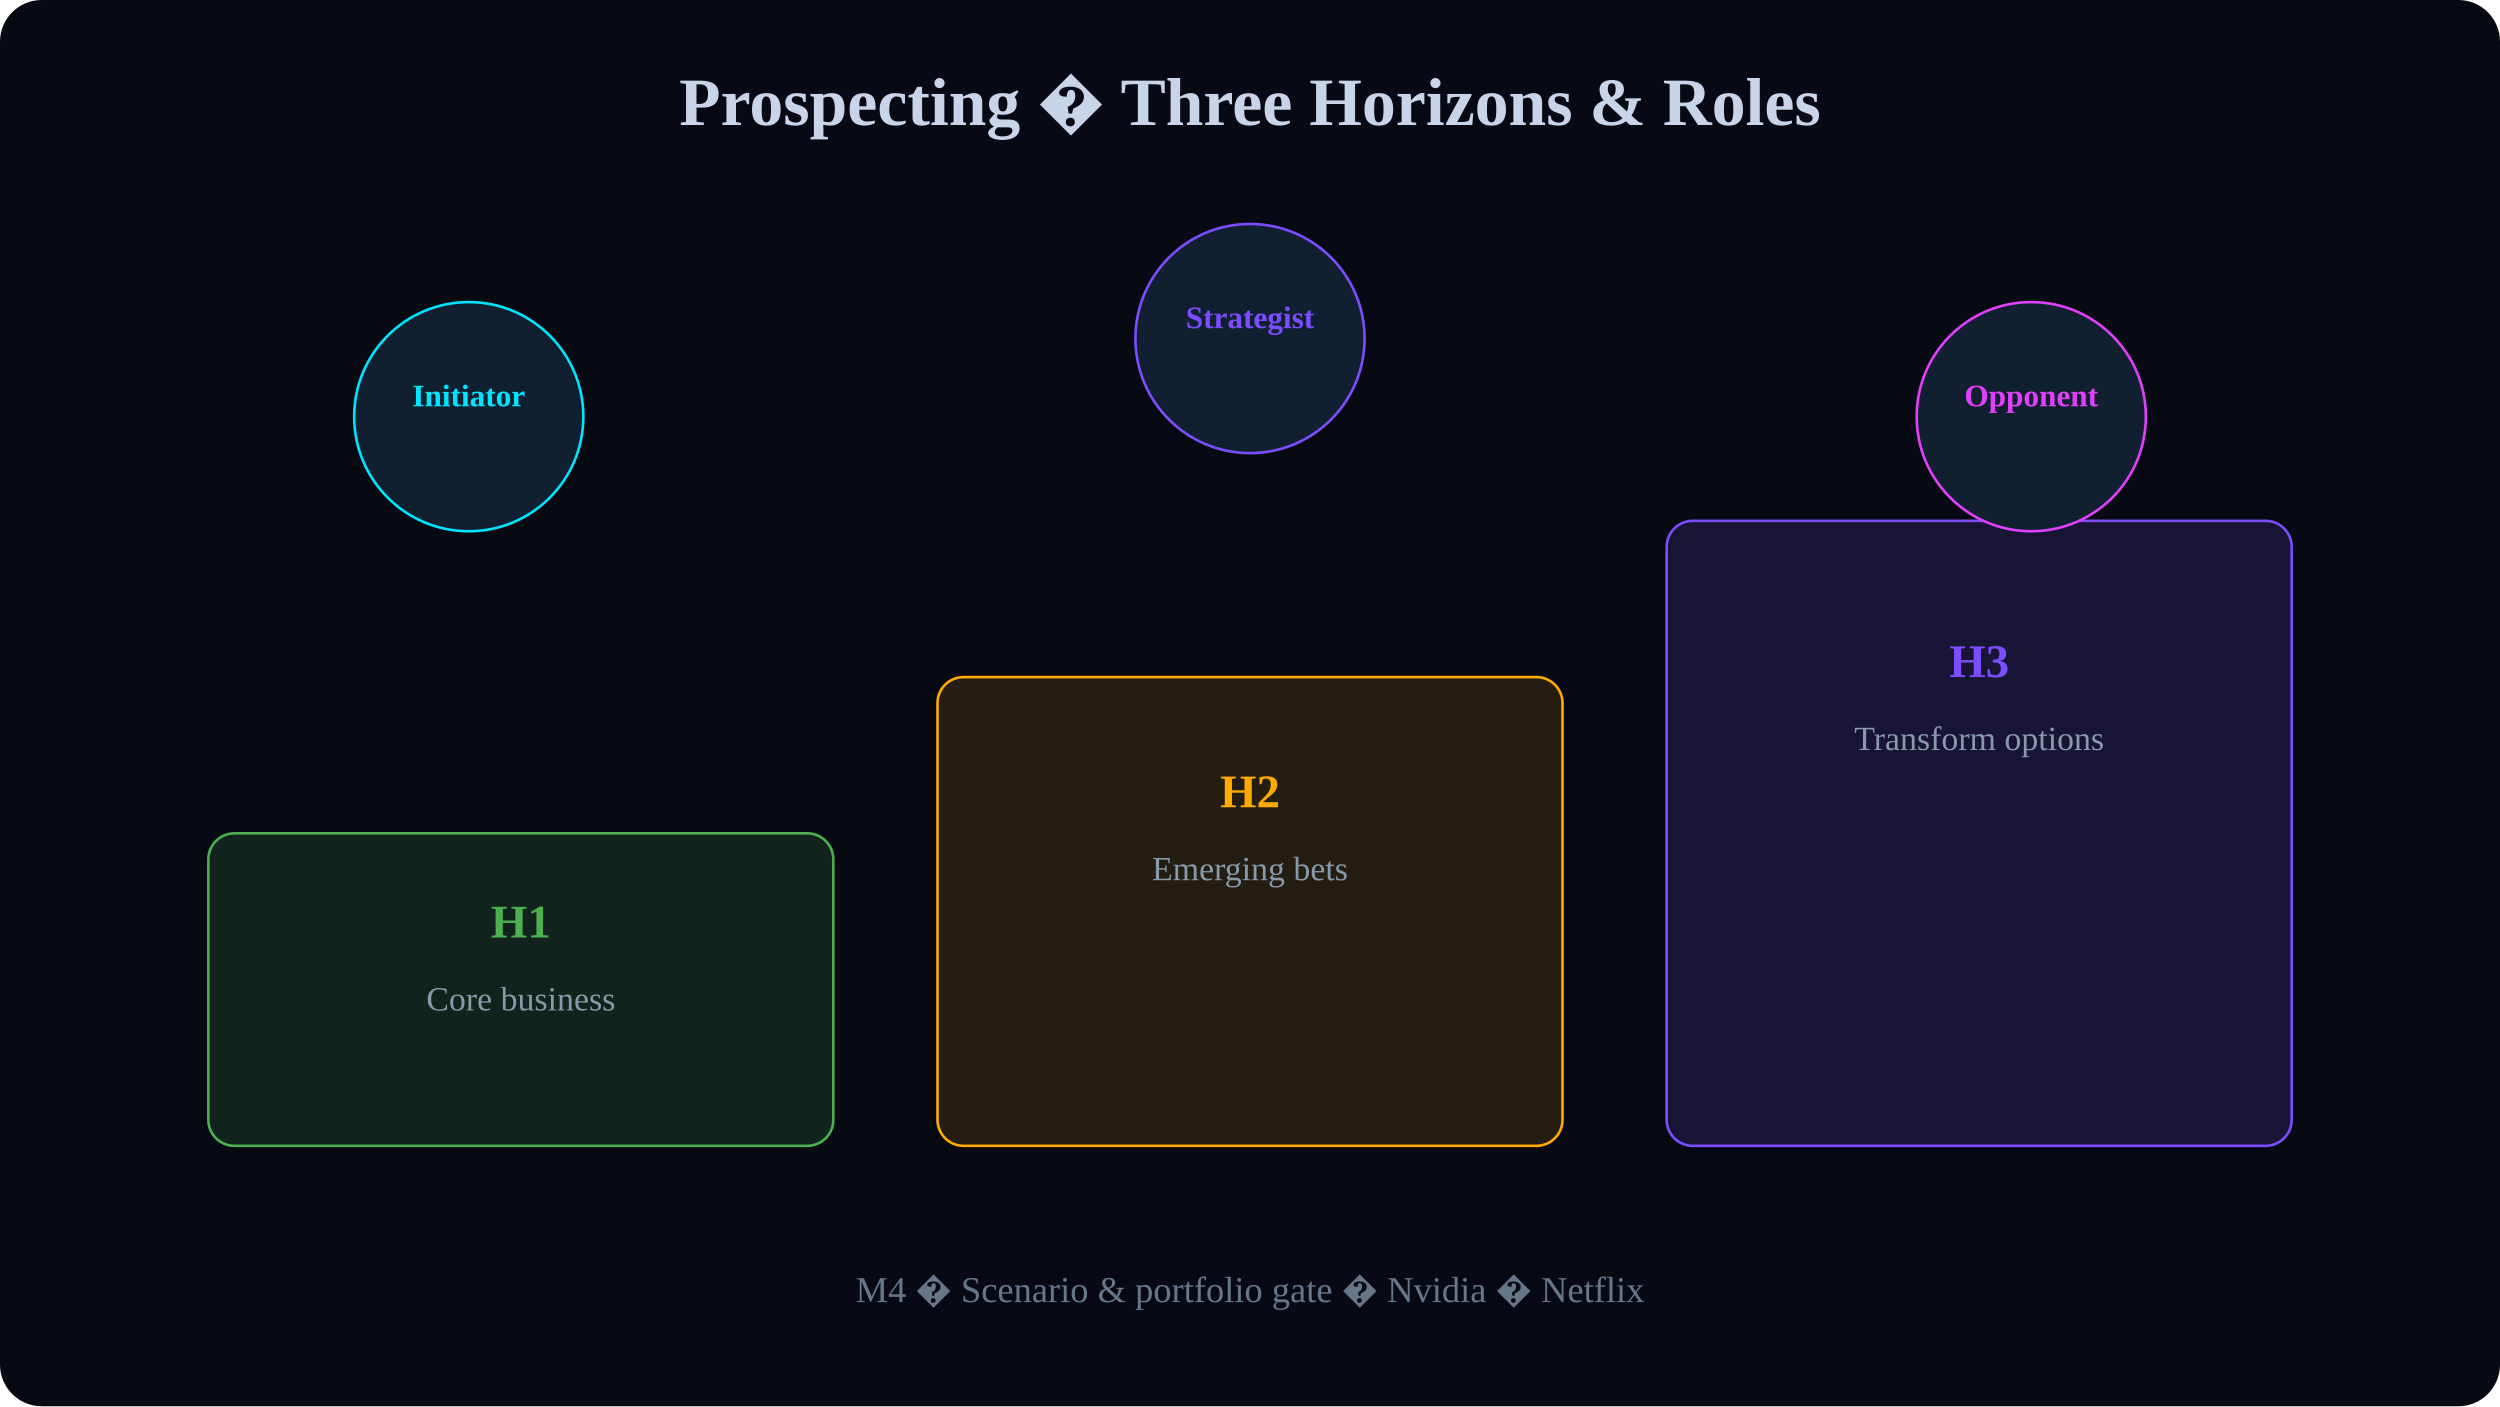
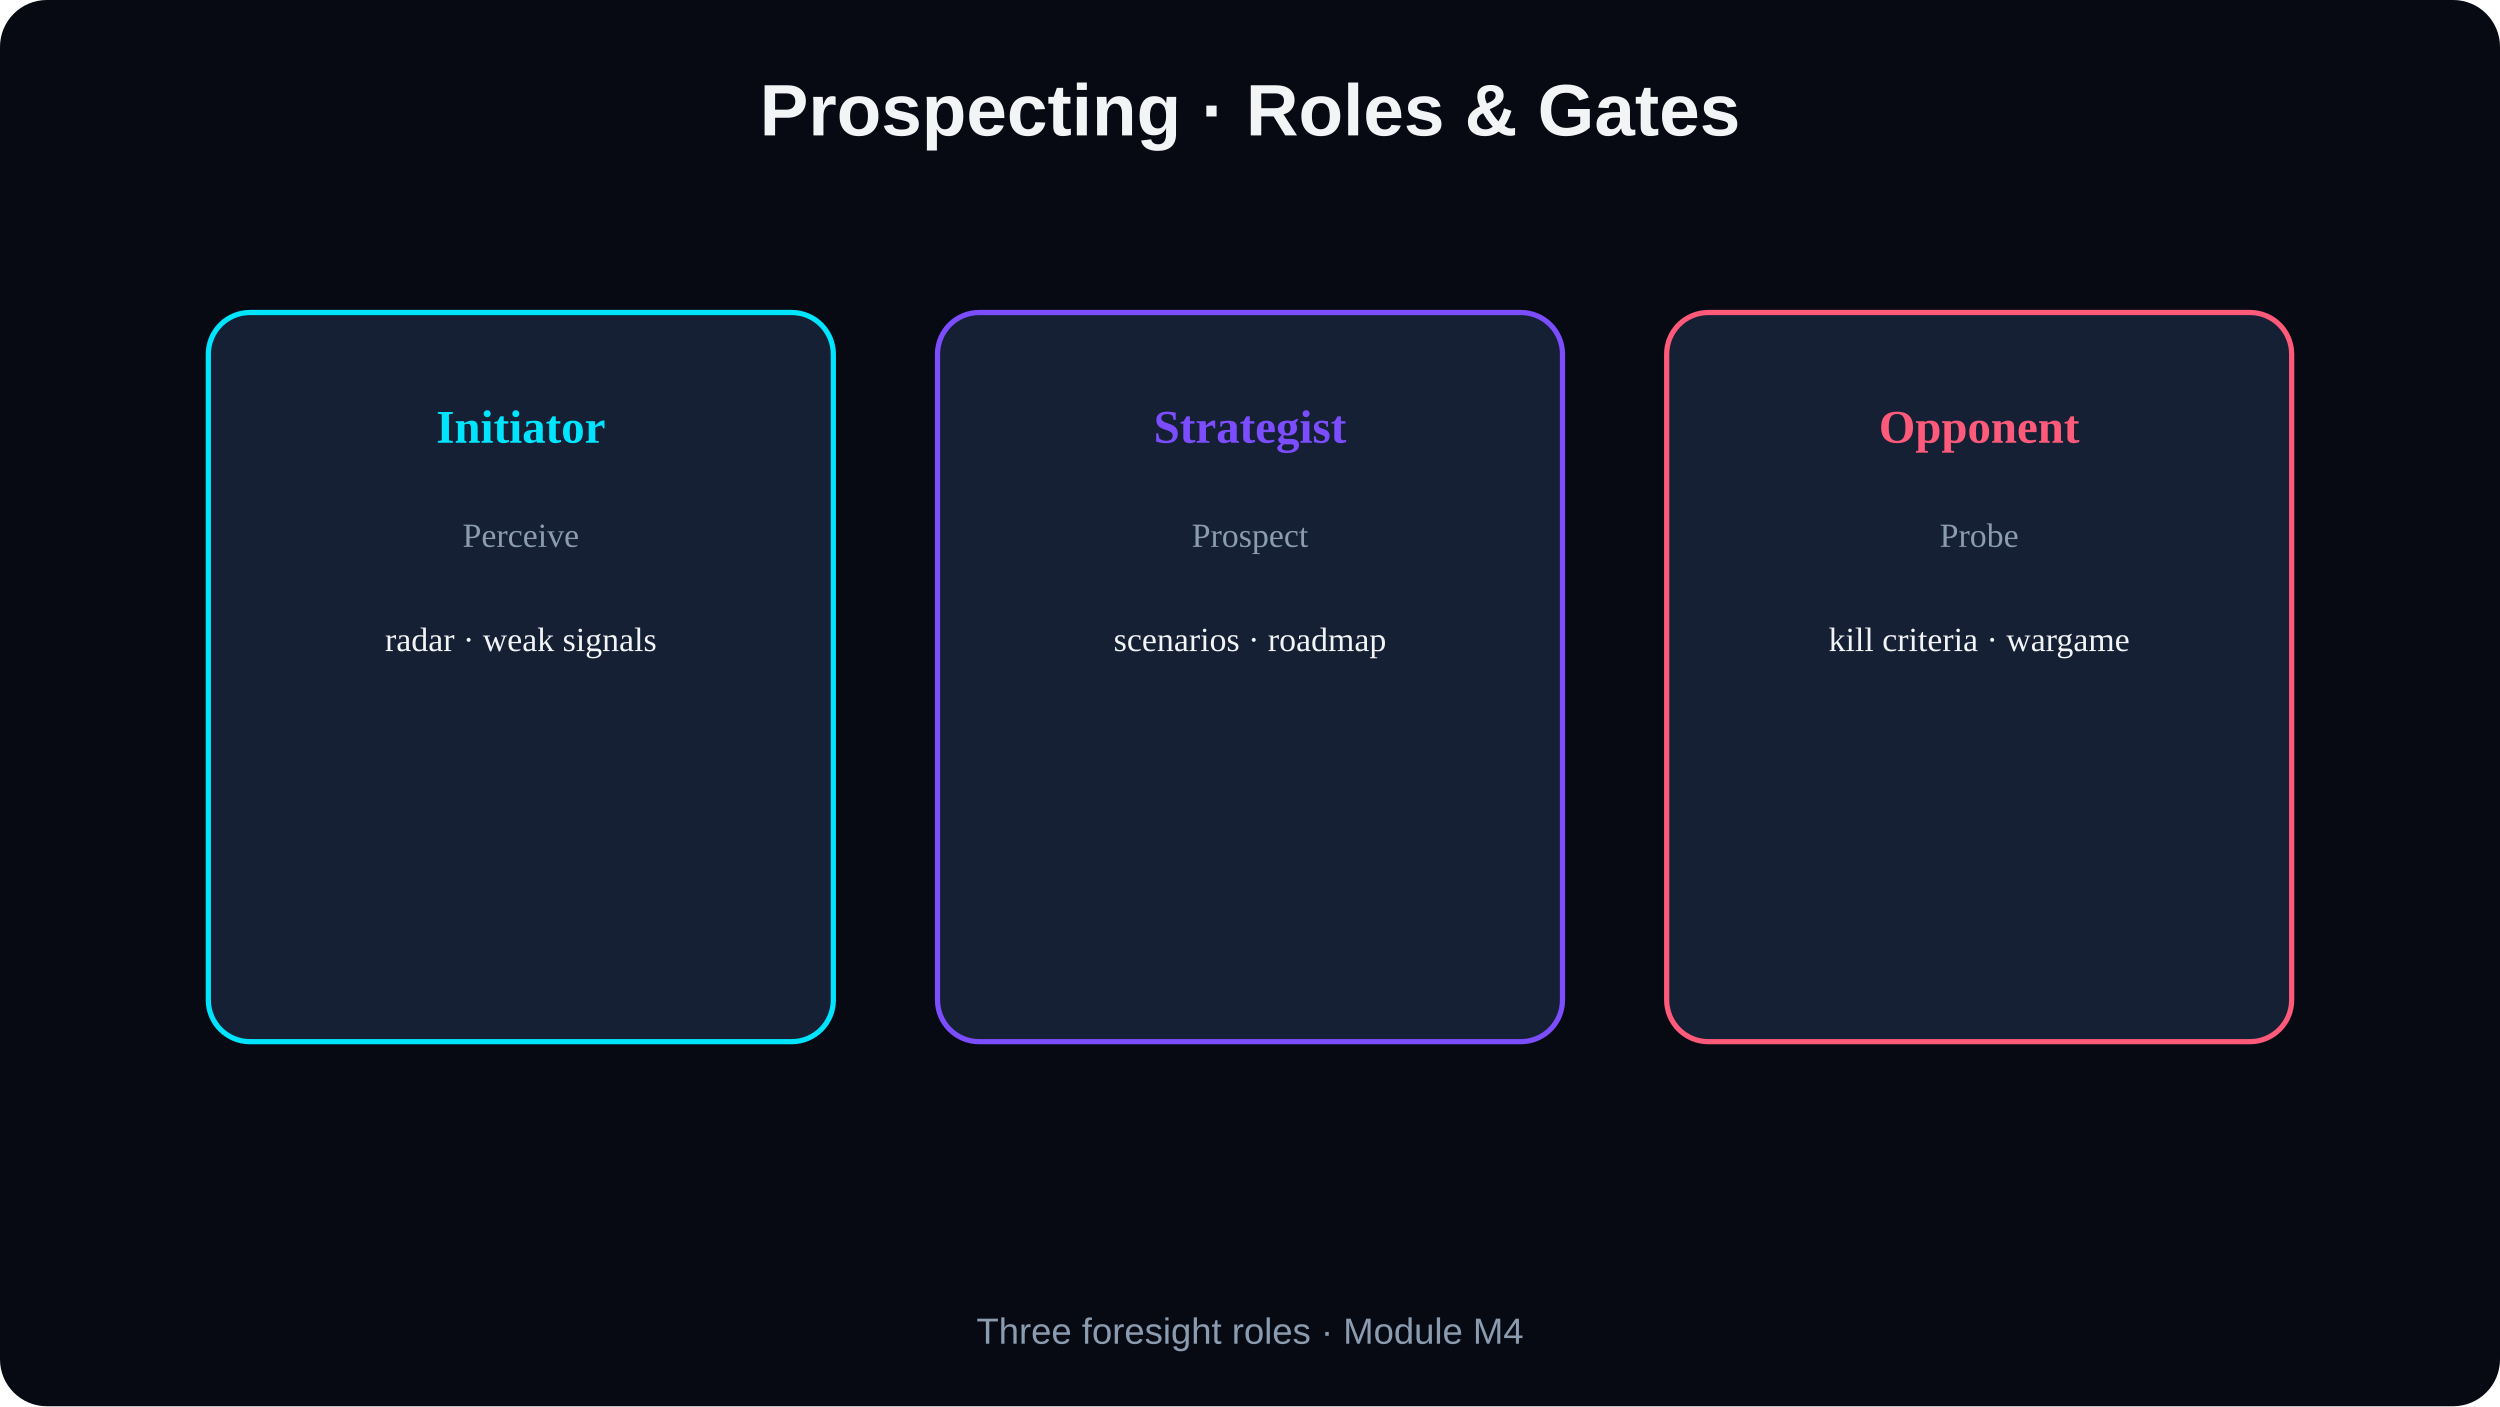
- <svg xmlns="http://www.w3.org/2000/svg" viewBox="0 0 960 540" fill="none">
+ <svg xmlns="http://www.w3.org/2000/svg" viewBox="0 0 960 540" fill="none" role="img">
  <defs>
    <linearGradient id="bg" x1="0" y1="0" x2="960" y2="540">
      <stop stop-color="#070a13" />
-       <stop offset="1" stop-color="#12182a" />
+       <stop offset="1" stop-color="#0f1729" />
+     </linearGradient>
+     <linearGradient id="accent" x1="0" y1="0" x2="1" y2="1">
+       <stop stop-color="#00e5ff" />
+       <stop offset="1" stop-color="#7c4dff" />
    </linearGradient>
  </defs>
-   <rect width="960" height="540" fill="url(#bg)" rx="16" />
-   <text x="480" y="48" text-anchor="middle" fill="#c8d4e8" font-size="26" font-weight="700">Prospecting � Three Horizons &amp; Roles</text>
-   <rect x="80" y="320" width="240" height="120" rx="10" fill="#4caf50" fill-opacity="0.15" stroke="#4caf50" />
-   <text x="200" y="360" text-anchor="middle" fill="#4caf50" font-size="18" font-weight="700">H1</text>
-   <text x="200" y="388" text-anchor="middle" fill="#8899aa" font-size="13">Core business</text>
-   <rect x="360" y="260" width="240" height="180" rx="10" fill="#ffaa00" fill-opacity="0.12" stroke="#ffaa00" />
-   <text x="480" y="310" text-anchor="middle" fill="#ffaa00" font-size="18" font-weight="700">H2</text>
-   <text x="480" y="338" text-anchor="middle" fill="#8899aa" font-size="13">Emerging bets</text>
-   <rect x="640" y="200" width="240" height="240" rx="10" fill="#7c4dff" fill-opacity="0.15" stroke="#7c4dff" />
-   <text x="760" y="260" text-anchor="middle" fill="#7c4dff" font-size="18" font-weight="700">H3</text>
-   <text x="760" y="288" text-anchor="middle" fill="#8899aa" font-size="13">Transform options</text>
-   <circle cx="180" cy="160" r="44" fill="#102030" stroke="#00e5ff" />
-   <text x="180" y="156" text-anchor="middle" fill="#00e5ff" font-size="12" font-weight="700">Initiator</text>
-   <circle cx="480" cy="130" r="44" fill="#102030" stroke="#7c4dff" />
-   <text x="480" y="126" text-anchor="middle" fill="#7c4dff" font-size="12" font-weight="700">Strategist</text>
-   <circle cx="780" cy="160" r="44" fill="#102030" stroke="#e040fb" />
-   <text x="780" y="156" text-anchor="middle" fill="#e040fb" font-size="12" font-weight="700">Opponent</text>
-   <text x="480" y="500" text-anchor="middle" fill="#667788" font-size="14">M4 � Scenario &amp; portfolio gate � Nvidia � Netflix</text>
+   <rect width="960" height="540" fill="url(#bg)" rx="18" />
+   <text x="480" y="52" text-anchor="middle" fill="#f3f4f6" font-family="Segoe UI,Arial,sans-serif" font-size="28" font-weight="700">Prospecting · Roles &amp; Gates</text>
+   <rect x="80" y="120" width="240" height="280" rx="16" fill="#152035" stroke="#00e5ff" stroke-width="2" />
+   <text x="200" y="170" text-anchor="middle" fill="#00e5ff" font-size="18" font-weight="700">Initiator</text>
+   <text x="200" y="210" text-anchor="middle" fill="#8b9bb0" font-size="13">Perceive</text>
+   <text x="200" y="250" text-anchor="middle" fill="#f3f4f6" font-size="13">radar · weak signals</text>
+   <rect x="360" y="120" width="240" height="280" rx="16" fill="#152035" stroke="#7c4dff" stroke-width="2" />
+   <text x="480" y="170" text-anchor="middle" fill="#7c4dff" font-size="18" font-weight="700">Strategist</text>
+   <text x="480" y="210" text-anchor="middle" fill="#8b9bb0" font-size="13">Prospect</text>
+   <text x="480" y="250" text-anchor="middle" fill="#f3f4f6" font-size="13">scenarios · roadmap</text>
+   <rect x="640" y="120" width="240" height="280" rx="16" fill="#152035" stroke="#ff5a7a" stroke-width="2" />
+   <text x="760" y="170" text-anchor="middle" fill="#ff5a7a" font-size="18" font-weight="700">Opponent</text>
+   <text x="760" y="210" text-anchor="middle" fill="#8b9bb0" font-size="13">Probe</text>
+   <text x="760" y="250" text-anchor="middle" fill="#f3f4f6" font-size="13">kill criteria · wargame</text>
+   <text x="480" y="516" text-anchor="middle" fill="#8b9bb0" font-family="Segoe UI,Arial,sans-serif" font-size="14">Three foresight roles · Module M4</text>
</svg>
